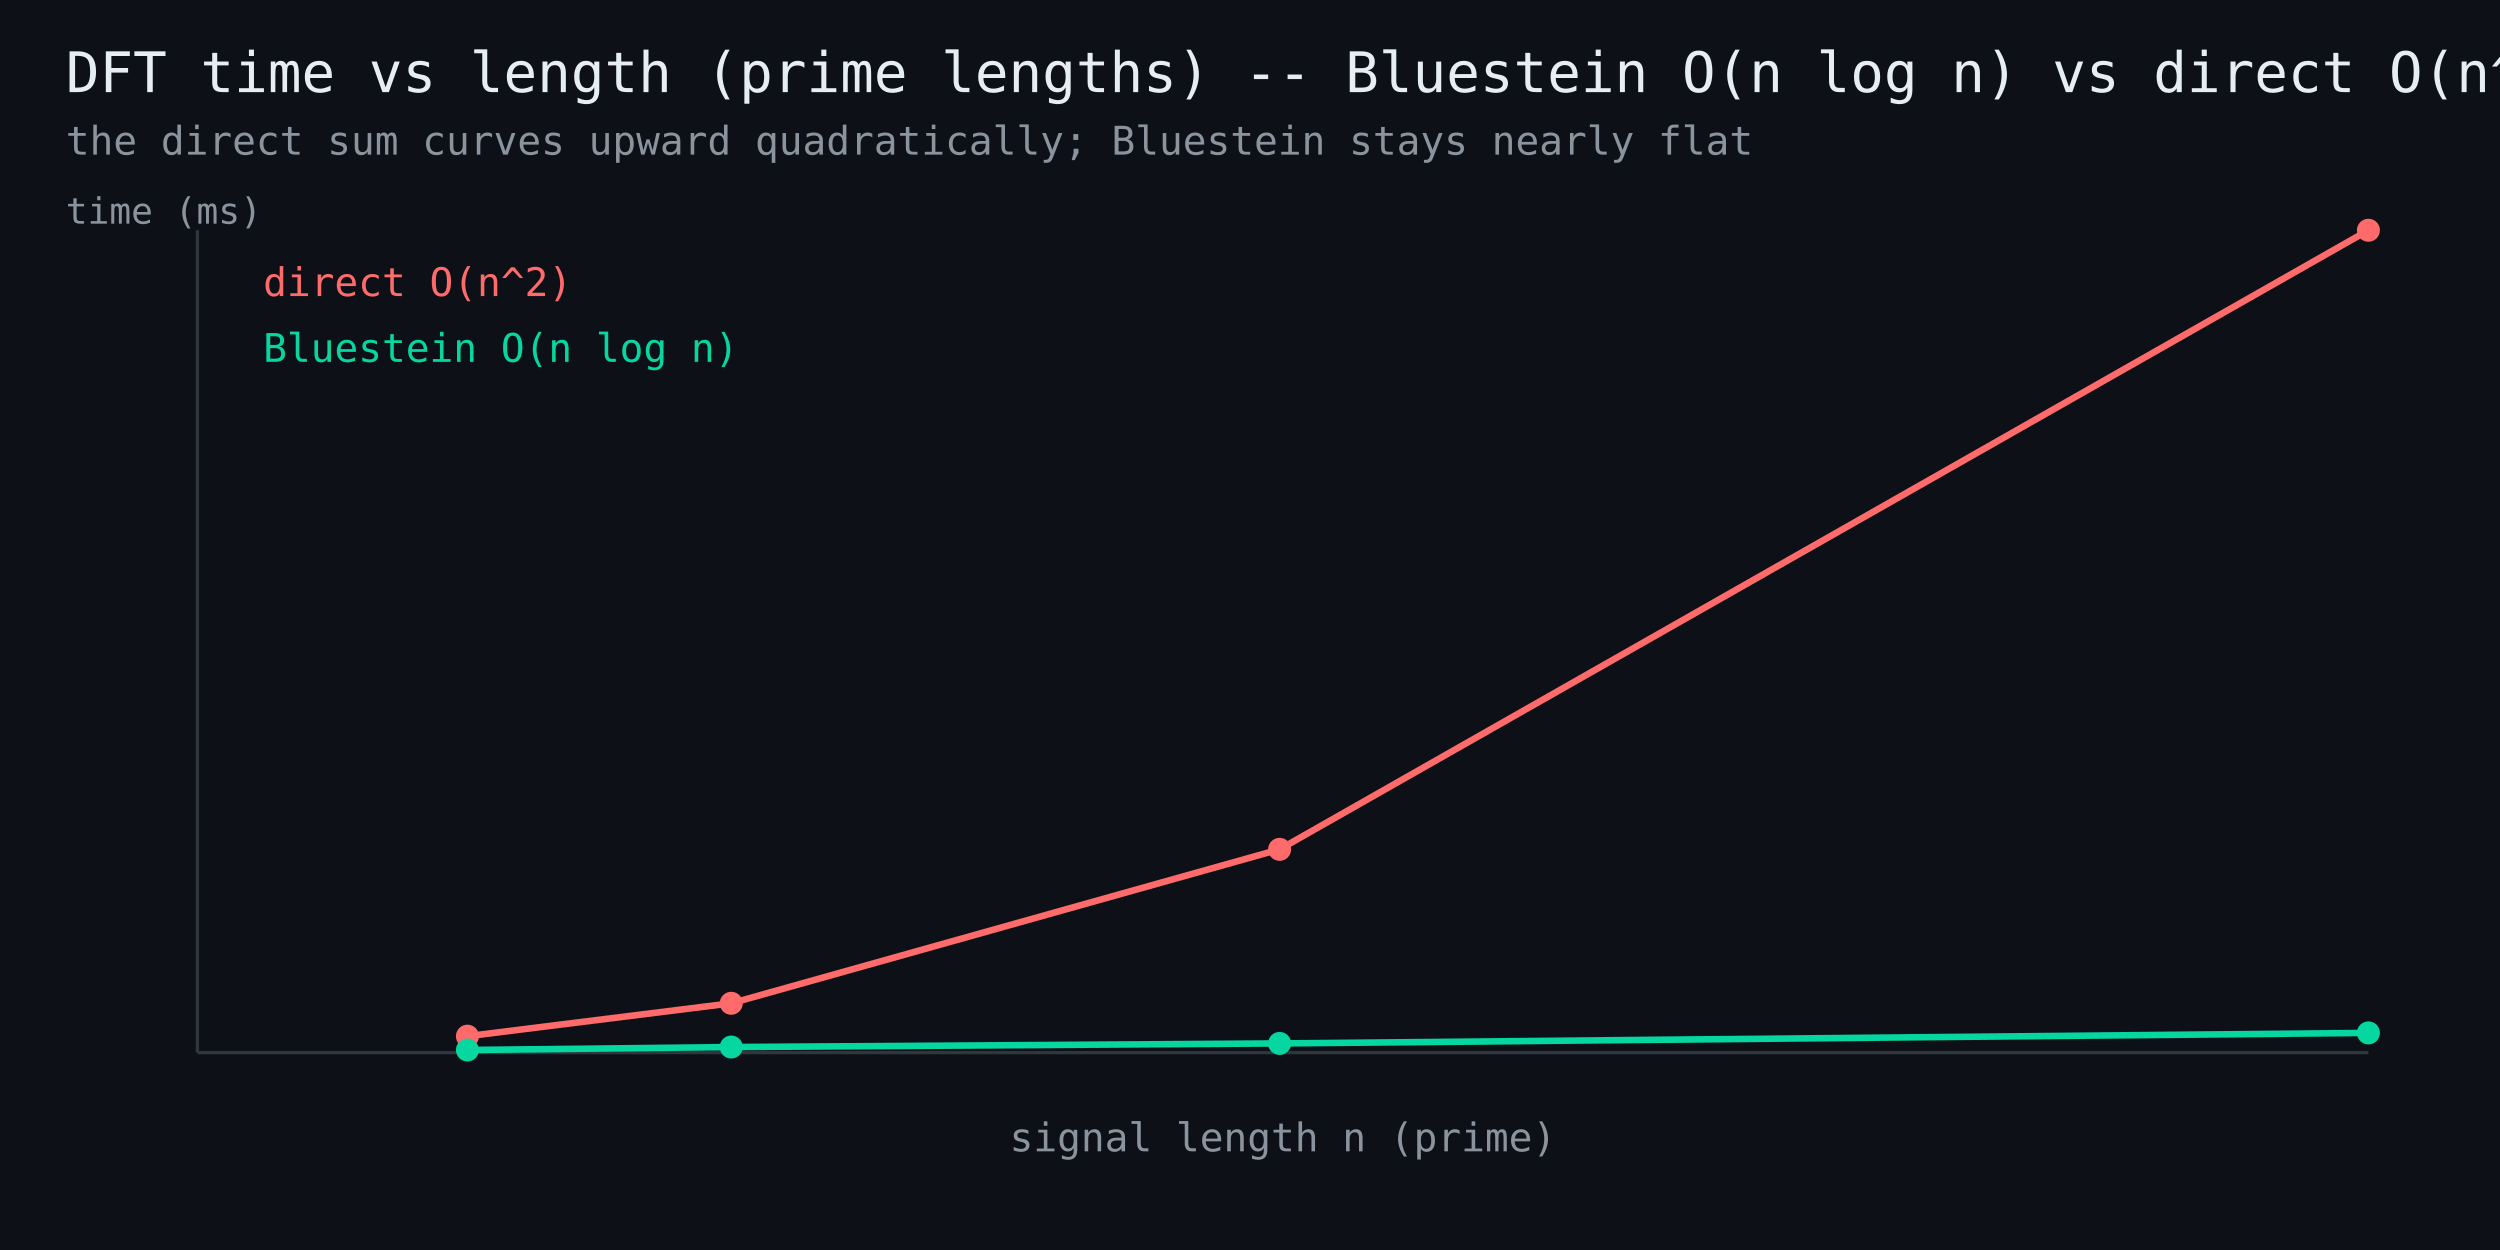
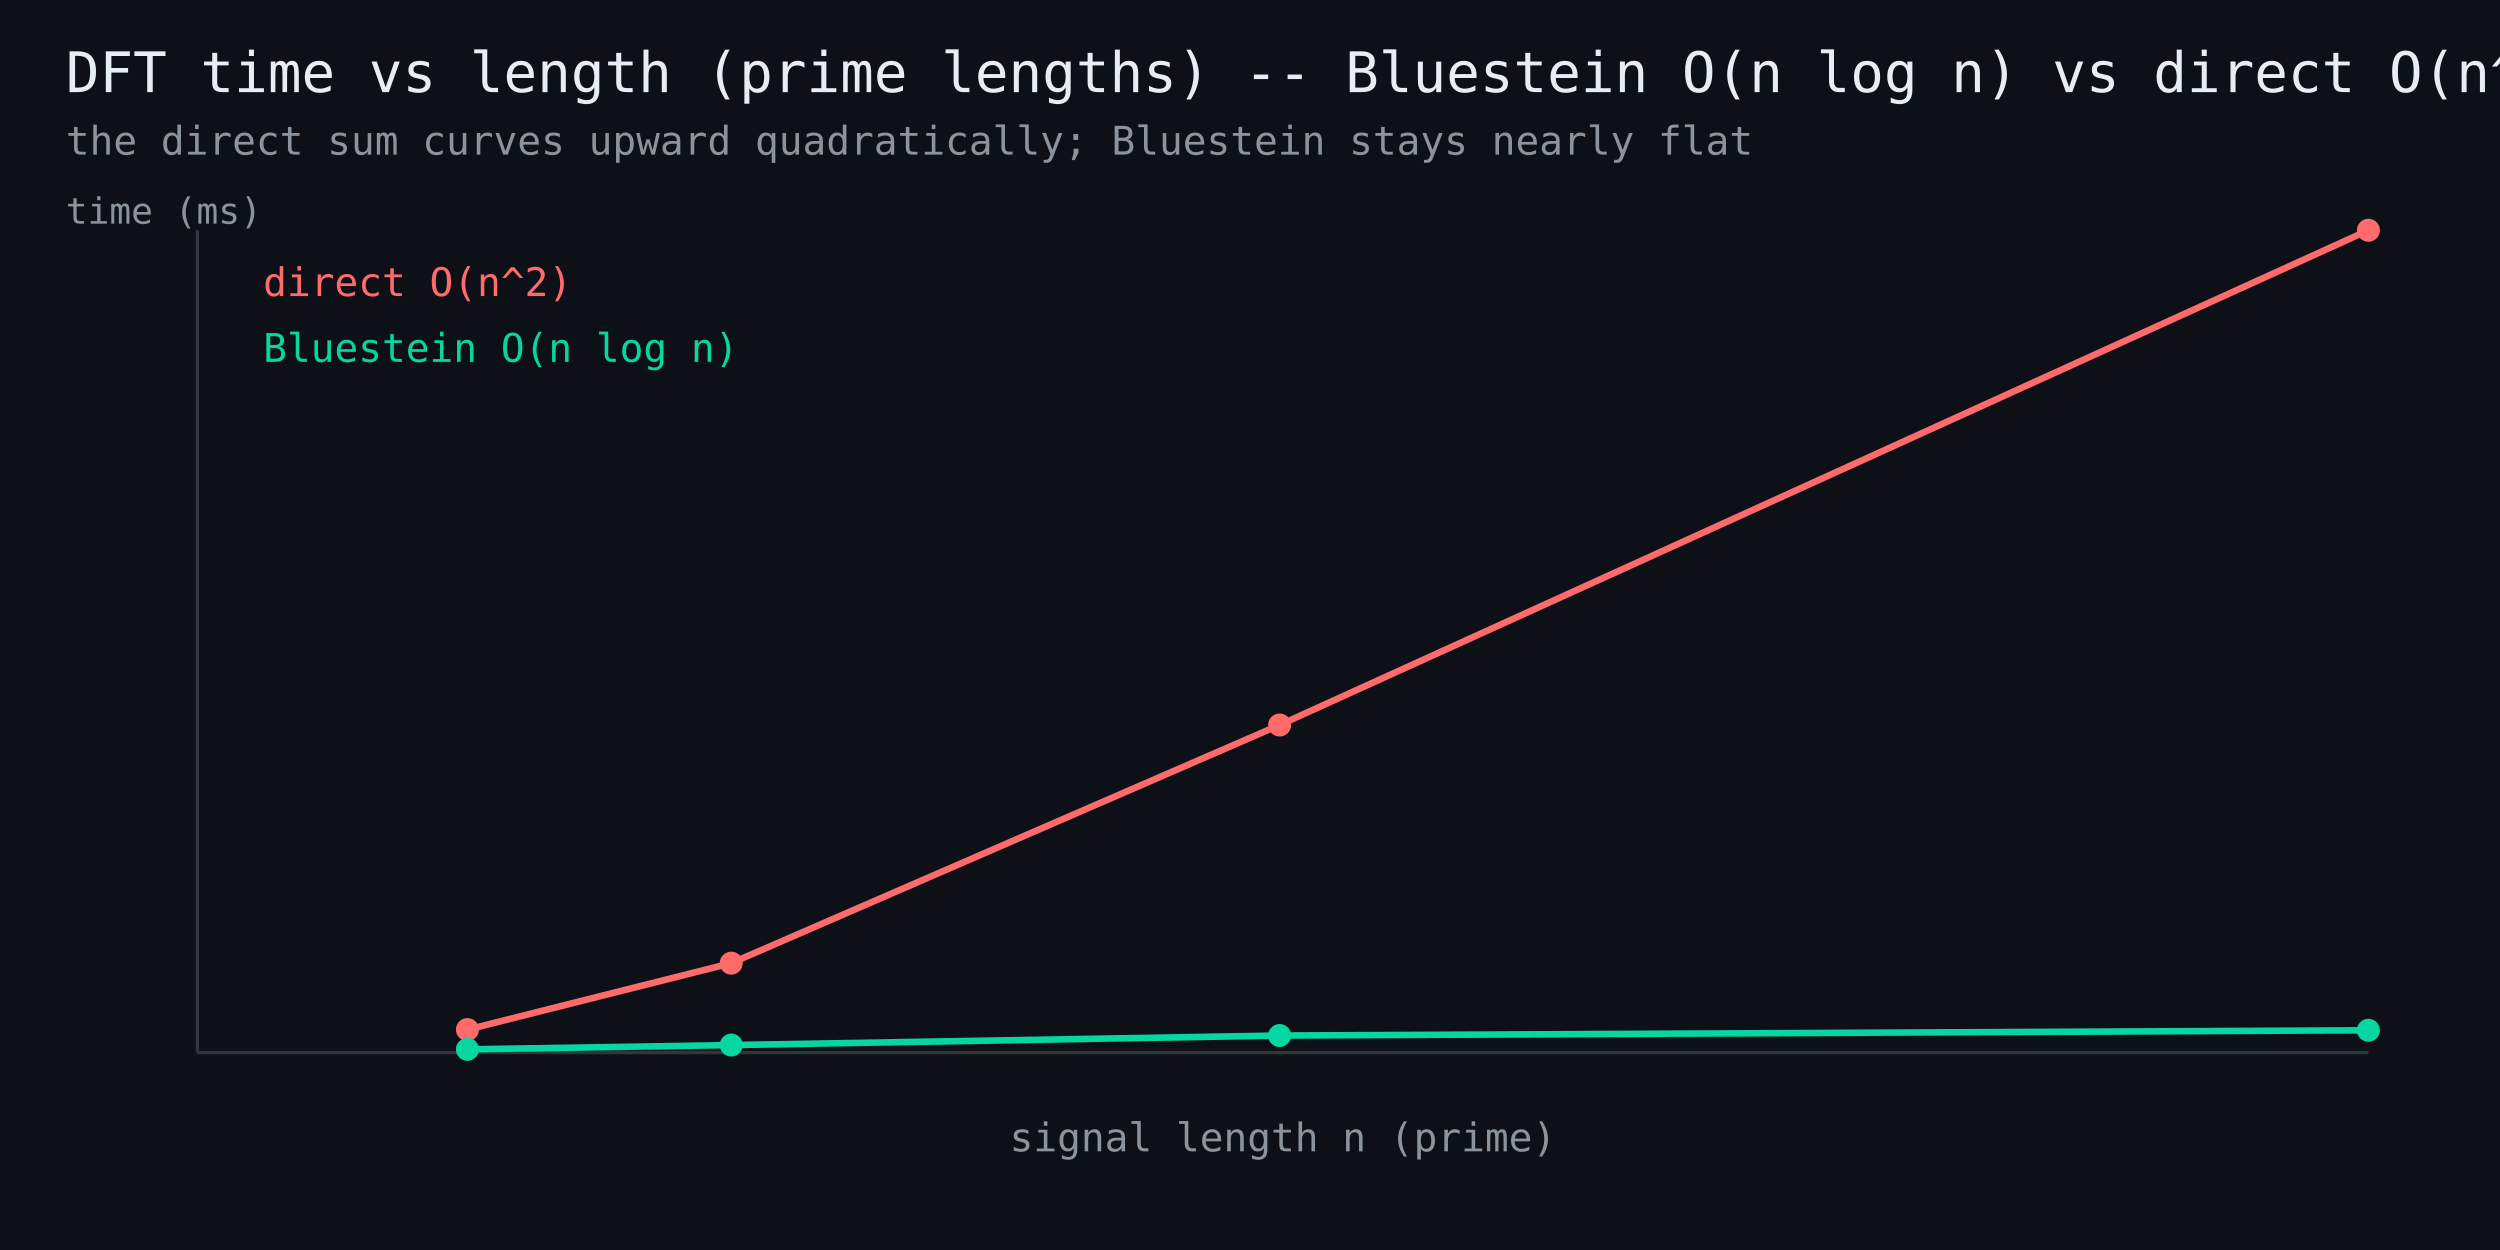
<svg xmlns="http://www.w3.org/2000/svg" width="760" height="380" viewBox="0 0 760 380" font-family="monospace">
  <rect width="760" height="380" fill="#0d1117" />
  <text x="20" y="28" fill="#e6edf3" font-size="17">DFT time vs length (prime lengths) -- Bluestein O(n log n) vs direct O(n^2)</text>
  <text x="20" y="47" fill="#8b949e" font-size="12">the direct sum curves upward quadratically; Bluestein stays nearly flat</text>
  <line x1="60" y1="320" x2="720" y2="320" stroke="#30363d" stroke-width="1" />
  <line x1="60" y1="320" x2="60" y2="70" stroke="#30363d" stroke-width="1" />
-   <polyline points="142.1,315.0 222.3,305.0 389.0,258.2 720.0,70.0" fill="none" stroke="#ff6b6b" stroke-width="2" />
-   <circle cx="142.1" cy="315.0" r="3.5" fill="#ff6b6b" />
-   <circle cx="222.3" cy="305.0" r="3.5" fill="#ff6b6b" />
-   <circle cx="389.0" cy="258.2" r="3.5" fill="#ff6b6b" />
+   <polyline points="142.1,313.0 222.3,292.8 389.0,220.4 720.0,70.0" fill="none" stroke="#ff6b6b" stroke-width="2" />
+   <circle cx="142.1" cy="313.0" r="3.5" fill="#ff6b6b" />
+   <circle cx="222.3" cy="292.8" r="3.5" fill="#ff6b6b" />
+   <circle cx="389.0" cy="220.4" r="3.5" fill="#ff6b6b" />
  <circle cx="720.0" cy="70.0" r="3.5" fill="#ff6b6b" />
  <text x="80" y="90" fill="#ff6b6b" font-size="12">direct O(n^2)</text>
-   <polyline points="142.1,319.2 222.3,318.3 389.0,317.2 720.0,314.0" fill="none" stroke="#06d6a0" stroke-width="2" />
-   <circle cx="142.1" cy="319.2" r="3.5" fill="#06d6a0" />
-   <circle cx="222.3" cy="318.3" r="3.5" fill="#06d6a0" />
-   <circle cx="389.0" cy="317.2" r="3.5" fill="#06d6a0" />
-   <circle cx="720.0" cy="314.0" r="3.5" fill="#06d6a0" />
+   <polyline points="142.1,319.0 222.3,317.7 389.0,314.8 720.0,313.2" fill="none" stroke="#06d6a0" stroke-width="2" />
+   <circle cx="142.1" cy="319.0" r="3.5" fill="#06d6a0" />
+   <circle cx="222.3" cy="317.7" r="3.5" fill="#06d6a0" />
+   <circle cx="389.0" cy="314.8" r="3.5" fill="#06d6a0" />
+   <circle cx="720.0" cy="313.2" r="3.5" fill="#06d6a0" />
  <text x="80" y="110" fill="#06d6a0" font-size="12">Bluestein O(n log n)</text>
  <text x="390" y="350" fill="#8b949e" font-size="12" text-anchor="middle">signal length n (prime)</text>
  <text x="20" y="68" fill="#8b949e" font-size="11">time (ms)</text>
</svg>
